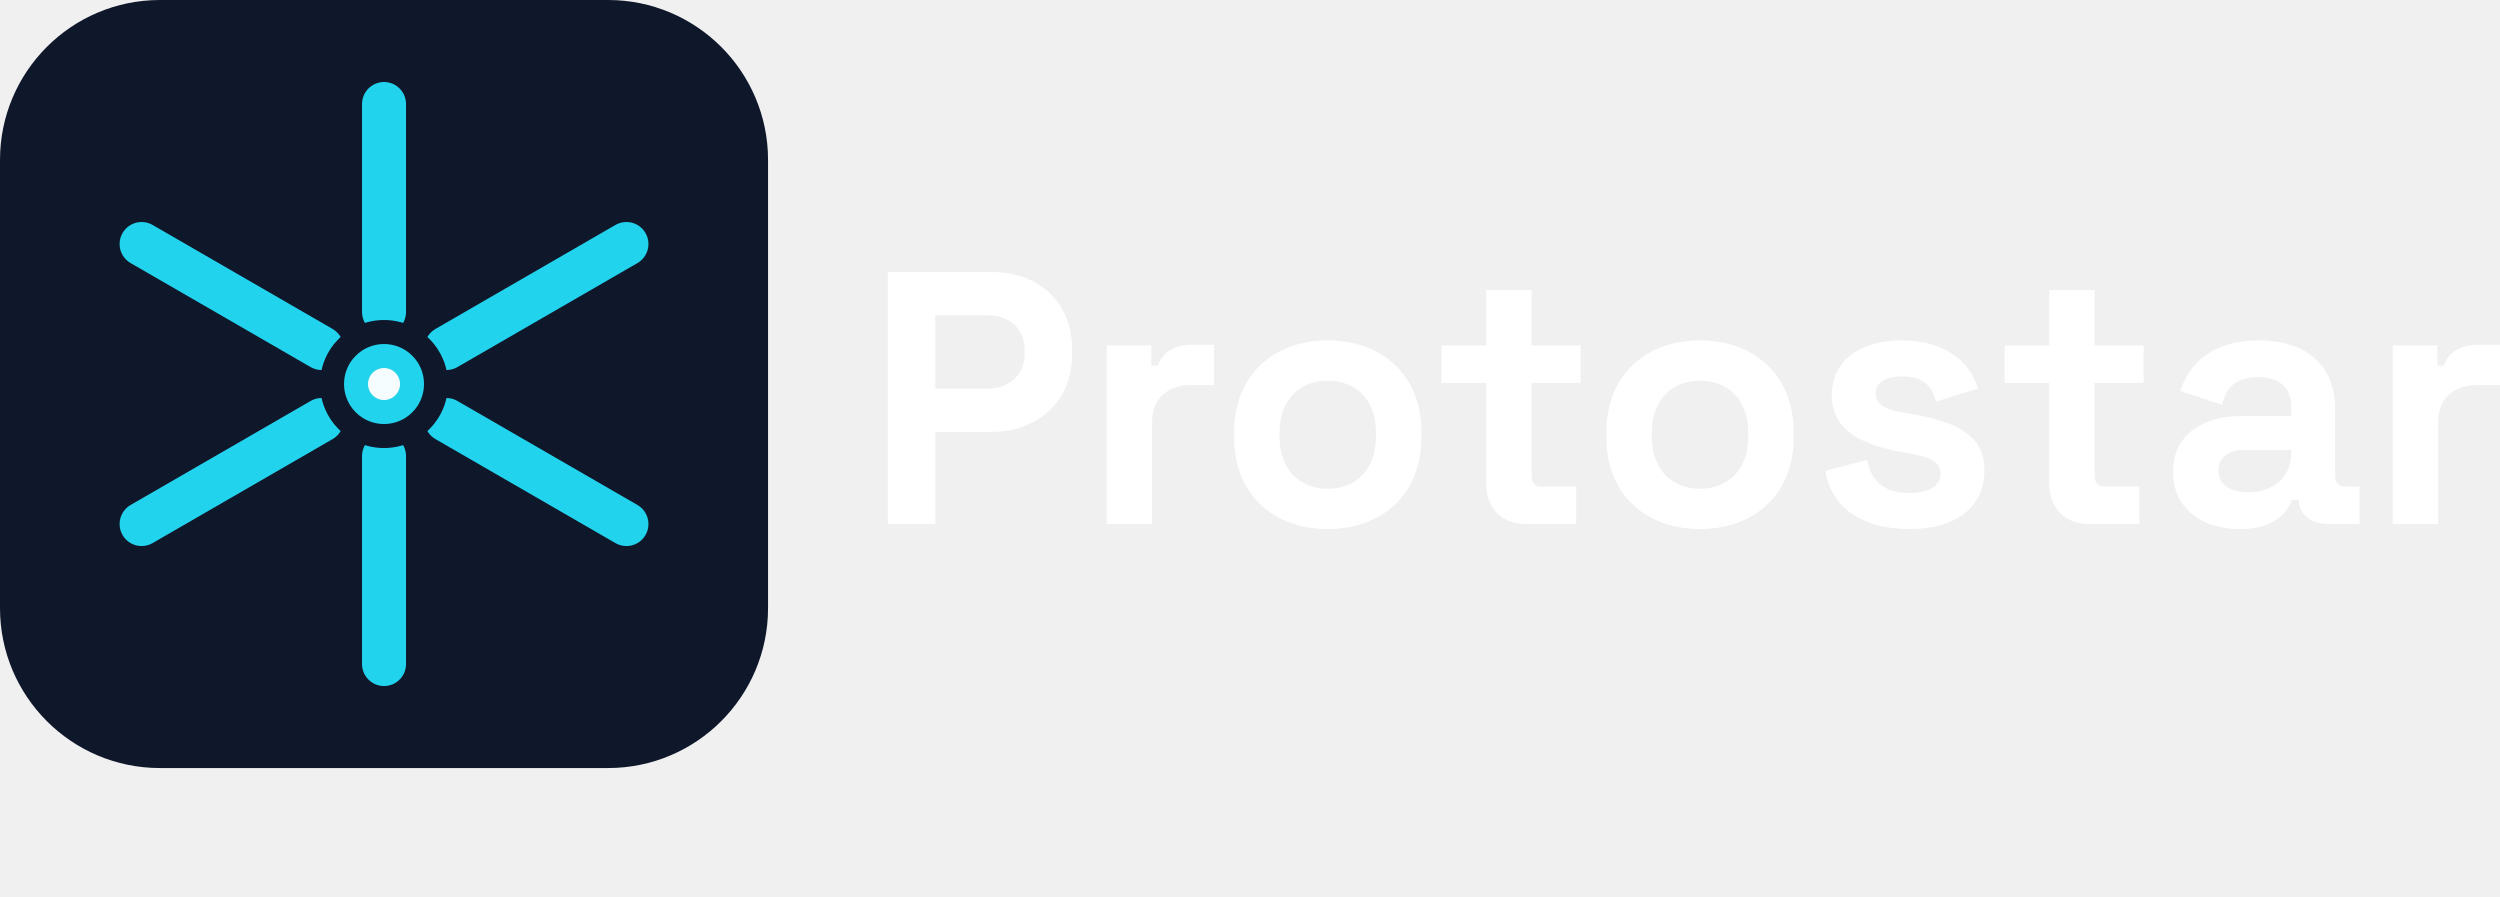
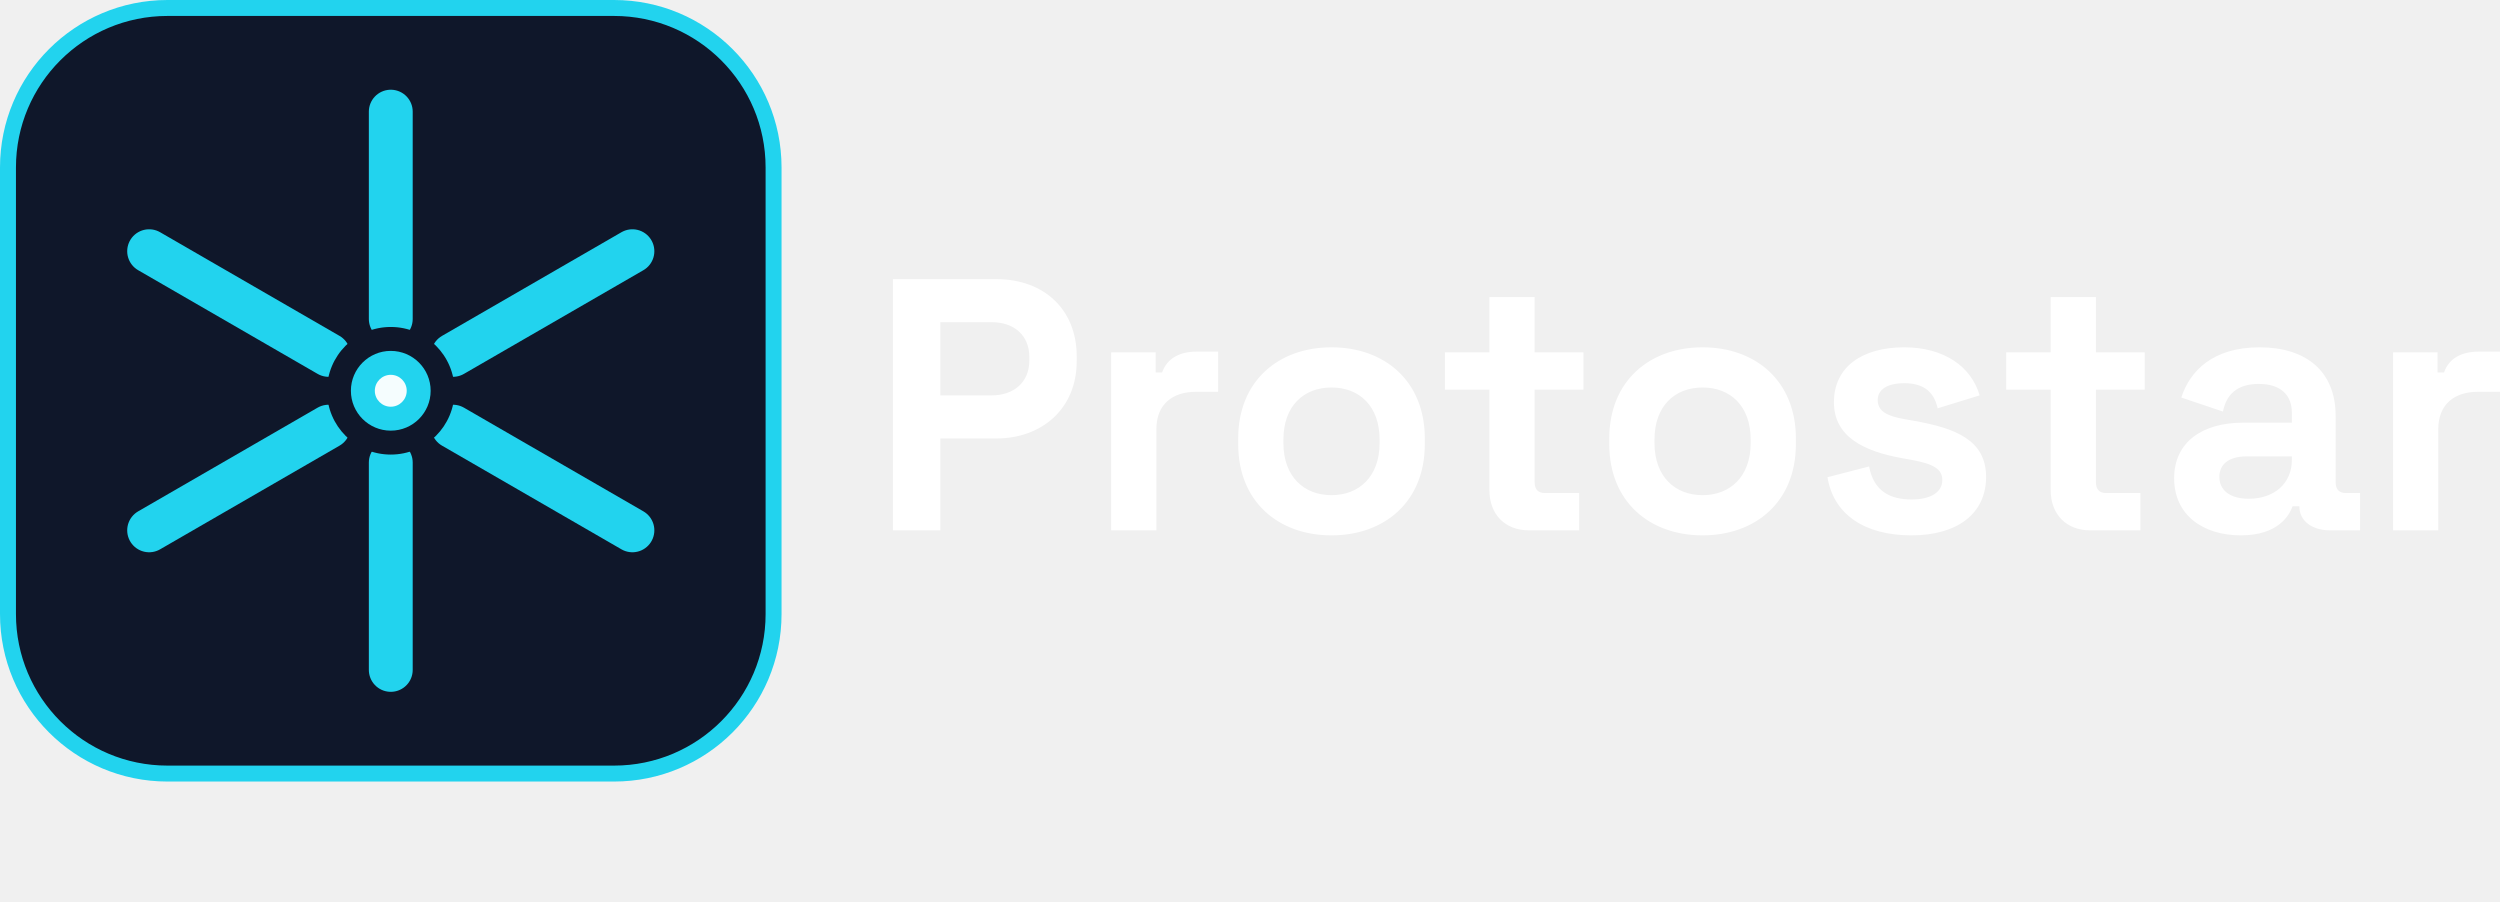
- <svg xmlns="http://www.w3.org/2000/svg" viewBox="0 0 624.96 224" width="624.96" height="224" version="1.1" id="svg8">
+ <svg xmlns="http://www.w3.org/2000/svg" viewBox="-2 -2 626.96 226" width="626.96" height="226" version="1.1" id="svg8">
  <defs id="defs1">
    <style id="style1">
      .wordmark {
        font: bold 90px "Space Grotesk";
        fill: #ffffff;
      }
      @media (prefers-color-scheme: light) {
        .wordmark { fill: #0f172a; }
      }
    </style>
  </defs>
  <g transform="translate(96,96)" id="g8">
-     <rect x="-96" y="-96" width="192" height="192" rx="40" fill="#0f172a" id="rect1" />
+     <rect x="-96" y="-96" width="192" height="192" rx="40" fill="#0f172a" stroke="#22d3ee" stroke-width="4" id="rect1" />
    <line x1="0" y1="-70" x2="0" y2="-18" stroke="#22d3ee" stroke-width="11" stroke-linecap="round" id="line1" />
    <line x1="0" y1="70" x2="0" y2="18" stroke="#22d3ee" stroke-width="11" stroke-linecap="round" id="line2" />
    <line x1="-60.6" y1="-35" x2="-15.6" y2="-9" stroke="#22d3ee" stroke-width="11" stroke-linecap="round" id="line3" />
    <line x1="60.6" y1="35" x2="15.6" y2="9" stroke="#22d3ee" stroke-width="11" stroke-linecap="round" id="line4" />
    <line x1="60.6" y1="-35" x2="15.6" y2="-9" stroke="#22d3ee" stroke-width="11" stroke-linecap="round" id="line5" />
    <line x1="-60.6" y1="35" x2="-15.6" y2="9" stroke="#22d3ee" stroke-width="11" stroke-linecap="round" id="line6" />
    <circle cx="0" cy="0" r="16" fill="#0f172a" id="circle6" />
    <circle cx="0" cy="0" r="10" fill="#22d3ee" id="circle7" />
    <circle cx="0" cy="0" r="4" fill="#ffffff" opacity="0.95" id="circle8" />
  </g>
  <path d="m 221.94,131 h 11.88 v -23.04 h 14.04 c 11.52,0 20.16,-7.56 20.16,-19.35 V 87.35 C 268.02,75.56 259.74,68 247.86,68 H 221.94 Z M 233.82,97.16 V 78.8 h 12.87 c 5.67,0 9.45,3.33 9.45,8.73 v 0.9 c 0,5.4 -3.87,8.73 -9.45,8.73 z M 276.66,131 h 11.34 v -25.38 c 0,-6.3 4.14,-9.36 9.9,-9.36 h 5.58 V 86.18 h -5.4 c -4.14,0 -7.38,1.62 -8.64,5.22 h -1.62 v -5.04 h -11.16 z m 55.26,1.26 c 13.32,0 23.4,-8.46 23.4,-22.86 v -1.44 c 0,-14.4 -10.08,-22.86 -23.4,-22.86 -13.32,0 -23.4,8.46 -23.4,22.86 v 1.44 c 0,14.4 10.08,22.86 23.4,22.86 z m 0,-10.08 c -6.93,0 -12.06,-4.68 -12.06,-13.05 v -0.9 c 0,-8.37 5.04,-13.05 12.06,-13.05 7.02,0 12.06,4.68 12.06,13.05 v 0.9 c 0,8.37 -5.13,13.05 -12.06,13.05 z m 49.5,8.82 h 12.6 v -9.36 h -8.64 c -1.62,0 -2.52,-0.9 -2.52,-2.7 V 95.72 h 12.24 v -9.36 h -12.24 V 72.5 h -11.34 v 13.86 h -11.16 v 9.36 h 11.16 v 25.2 c 0,6.12 3.96,10.08 9.9,10.08 z m 43.56,1.26 c 13.32,0 23.4,-8.46 23.4,-22.86 v -1.44 c 0,-14.4 -10.08,-22.86 -23.4,-22.86 -13.32,0 -23.4,8.46 -23.4,22.86 v 1.44 c 0,14.4 10.08,22.86 23.4,22.86 z m 0,-10.08 c -6.93,0 -12.06,-4.68 -12.06,-13.05 v -0.9 c 0,-8.37 5.04,-13.05 12.06,-13.05 7.02,0 12.06,4.68 12.06,13.05 v 0.9 c 0,8.37 -5.13,13.05 -12.06,13.05 z m 52.38,10.08 c 11.34,0 18.72,-5.31 18.72,-14.67 0,-9.36 -7.92,-12.24 -18,-14.04 l -2.52,-0.45 c -4.14,-0.72 -6.66,-1.89 -6.66,-4.77 0,-2.61 2.34,-4.23 6.66,-4.23 4.32,0 7.38,1.71 8.37,6.3 l 10.53,-3.24 c -2.07,-7.2 -8.91,-12.06 -18.9,-12.06 -10.62,0 -17.64,4.95 -17.64,13.77 0,8.82 7.74,12.33 17.1,14.04 l 2.52,0.45 c 5.31,0.99 7.56,2.25 7.56,5.04 0,2.79 -2.52,4.86 -7.74,4.86 -5.22,0 -9.45,-1.98 -10.62,-8.28 l -10.44,2.7 c 1.53,9.36 9.36,14.58 21.06,14.58 z m 44.82,-1.26 h 12.6 v -9.36 h -8.64 c -1.62,0 -2.52,-0.9 -2.52,-2.7 V 95.72 h 12.24 v -9.36 h -12.24 V 72.5 h -11.34 v 13.86 h -11.16 v 9.36 h 11.16 v 25.2 c 0,6.12 3.96,10.08 9.9,10.08 z m 37.8,1.26 c 9.36,0 12.15,-5.04 12.96,-7.29 h 1.71 v 0.09 c 0,3.6 3.24,5.94 7.65,5.94 h 7.56 v -9.36 h -3.6 c -1.62,0 -2.52,-0.9 -2.52,-2.7 v -16.65 c 0,-11.16 -7.38,-17.19 -19.08,-17.19 -11.61,0 -17.46,5.85 -19.62,12.6 l 10.44,3.51 c 0.81,-4.05 3.33,-6.93 9,-6.93 5.76,0 8.28,3.06 8.28,7.2 V 104 h -12.24 c -10.08,0 -17.28,4.77 -17.28,13.95 0,9.18 7.2,14.31 16.74,14.31 z m 1.98,-9.18 c -4.86,0 -7.38,-2.25 -7.38,-5.49 0,-3.24 2.52,-5.13 6.75,-5.13 h 11.43 v 0.9 c 0,5.94 -4.5,9.72 -10.8,9.72 z m 36.18,7.92 h 11.34 v -25.38 c 0,-6.3 4.14,-9.36 9.9,-9.36 h 5.58 V 86.18 h -5.4 c -4.14,0 -7.38,1.62 -8.64,5.22 h -1.62 v -5.04 h -11.16 z" id="text8" style="font-style:normal;font-variant:normal;font-weight:bold;font-stretch:normal;font-size:90px;line-height:normal;font-family:'Space Grotesk';fill:#ffffff" class="wordmark" aria-label="Protostar" />
</svg>
